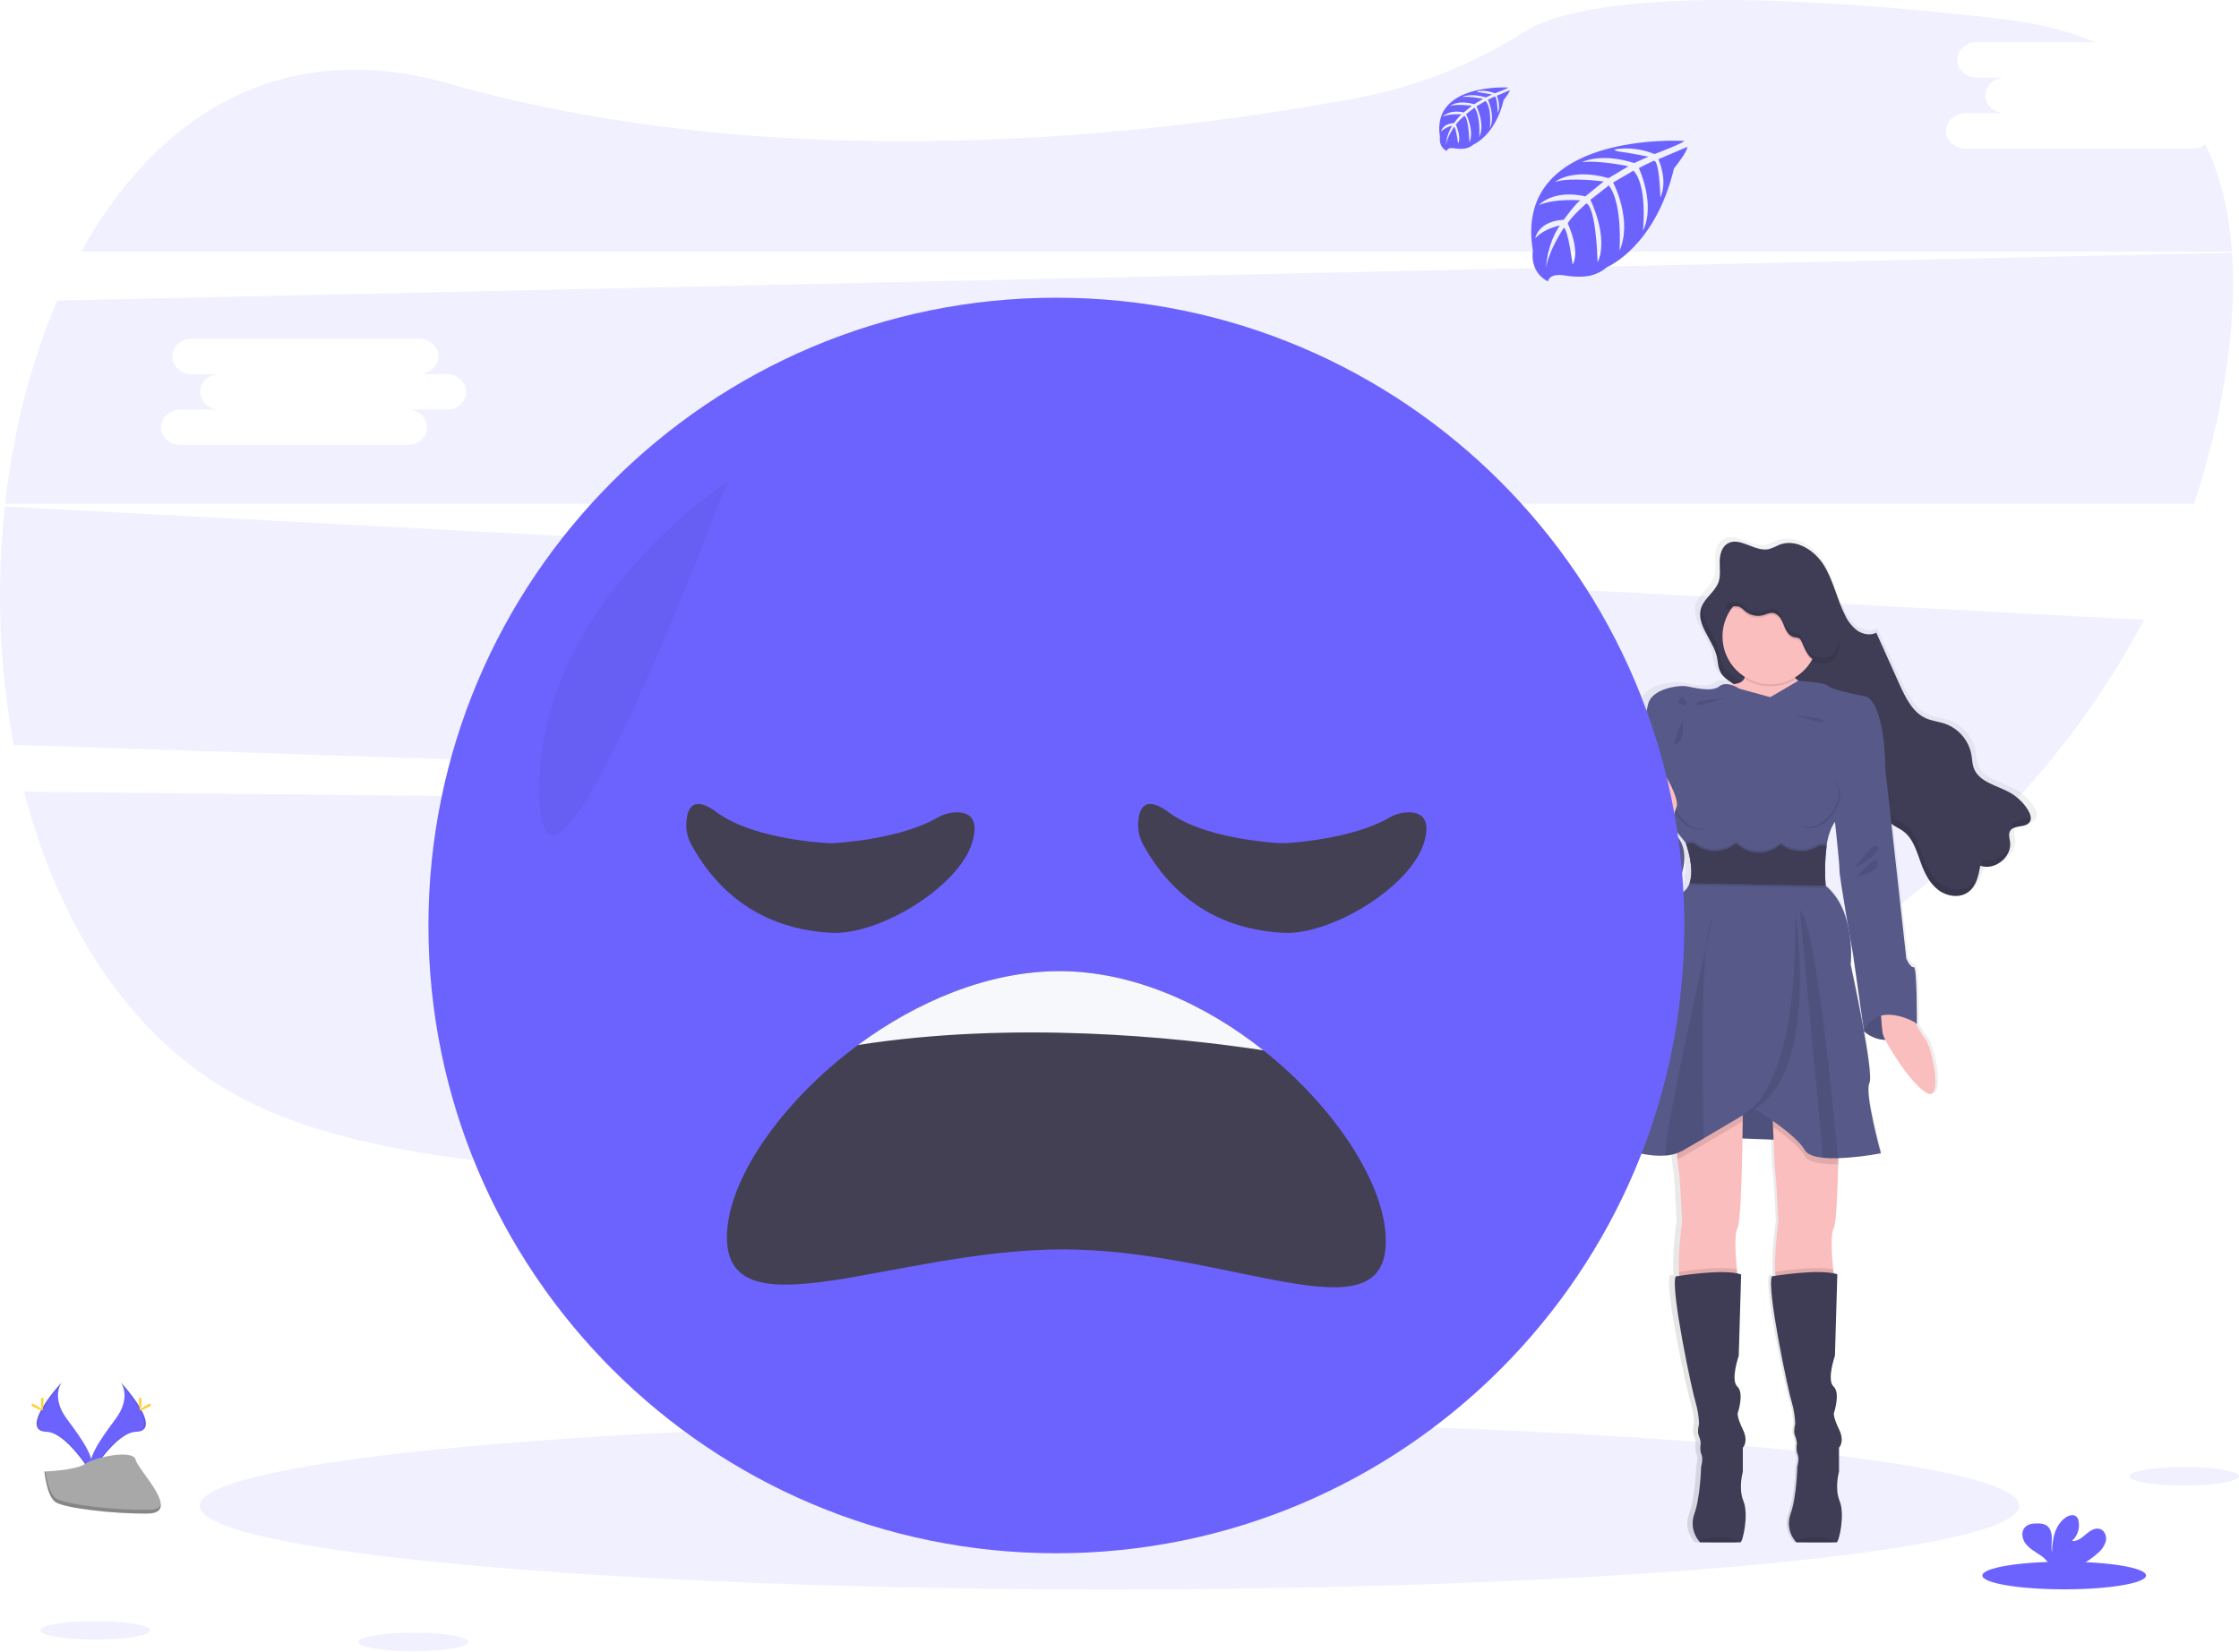
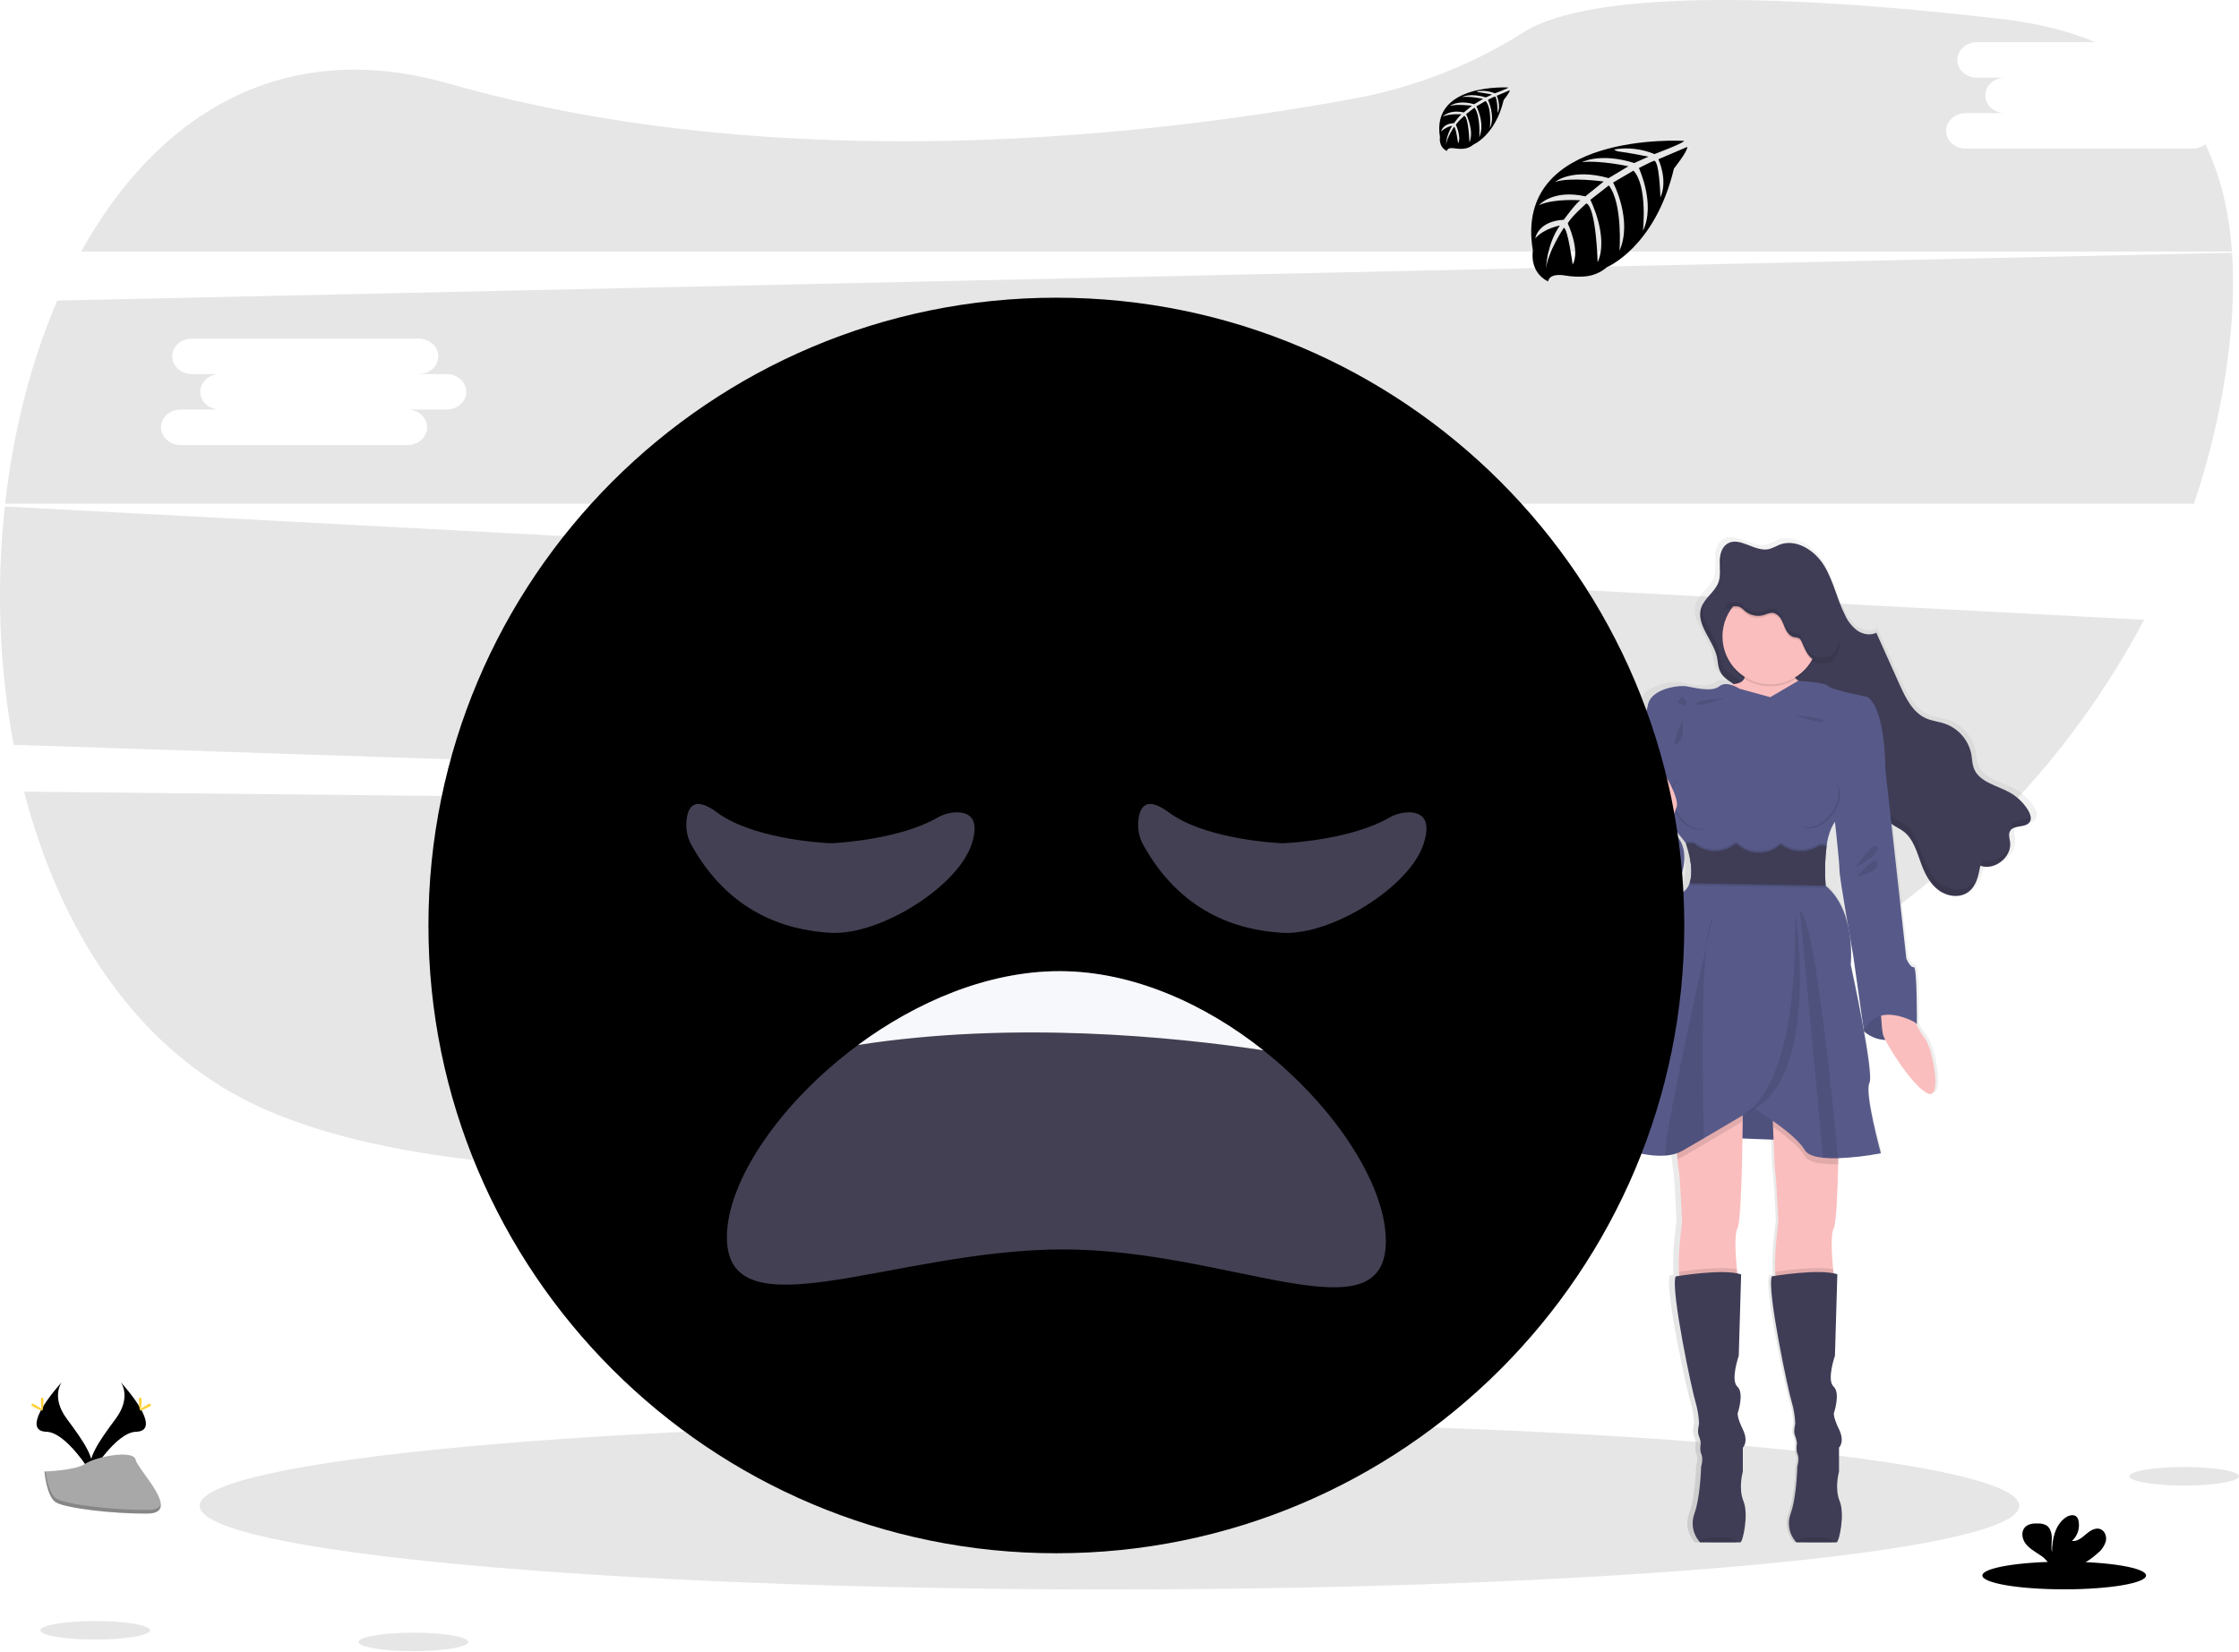
<svg xmlns="http://www.w3.org/2000/svg" id="4e463a22-6ddb-479b-a6e5-bedc922df74f" data-name="Layer 1" width="1100.02" height="811.41" viewBox="0 0 1100.02 811.41">
  <defs>
+     <style>
+       .color {
+         fill: currentColor;
+       }
+     </style>
    <linearGradient id="785c60ff-874e-47fc-85e9-4f7317d8d736" x1="942.13" y1="802.28" x2="942.13" y2="308.24" gradientUnits="userSpaceOnUse">
      <stop offset="0" stop-color="gray" stop-opacity="0.25" />
      <stop offset="0.54" stop-color="gray" stop-opacity="0.12" />
      <stop offset="1" stop-color="gray" stop-opacity="0.1" />
    </linearGradient>
  </defs>
-   <path d="M61.83,433.31C79.2,500.44,115.94,558.47,174,586.6c120.7,58.46,392.91,28.31,596.07-6.3C875.16,562.4,967.53,513,1034.63,443.48Z" transform="translate(-49.99 -44.29)" fill="#6c63ff" opacity="0.1" />
-   <path d="M1127.19,117.32H1015.72c-5.29,0-9.63-3.92-9.63-8.71s4.34-8.72,9.63-8.72H1035c-5.3,0-9.63-3.92-9.63-8.72s4.33-8.71,9.63-8.71h-13.76c-5.3,0-9.64-3.92-9.64-8.72s4.34-8.71,9.64-8.71h58.18c-12.91-5.43-28-9.29-45.39-11.32C875.38,35.28,818.74,47.47,798.76,60a234.52,234.52,0,0,1-81.54,32.34c-97.88,18.27-280.93,40.25-446.84-7C187.92,61.81,126.63,101.52,89.9,167.9H1146.55c-1.38-19.29-5.51-37.11-13.09-52.7A10.17,10.17,0,0,1,1127.19,117.32Z" transform="translate(-49.99 -44.29)" fill="#6c63ff" opacity="0.1" />
-   <path d="M52.38,293.19A402.53,402.53,0,0,0,56.7,410.31l978.68,32.39a415.21,415.21,0,0,0,68-93.82Zm387.08,83.55H420.19c5.3,0,9.64,3.93,9.64,8.72s-4.34,8.71-9.64,8.71H308.72c-5.29,0-9.63-3.92-9.63-8.71s4.34-8.72,9.63-8.72H328c-5.3,0-9.63-3.92-9.63-8.71s4.33-8.72,9.63-8.72H314.23c-5.3,0-9.64-3.92-9.64-8.71s4.34-8.72,9.64-8.72H425.7c5.3,0,9.63,3.92,9.63,8.72s-4.33,8.71-9.63,8.71h13.76c5.3,0,9.63,3.92,9.63,8.72S444.76,376.74,439.46,376.74Z" transform="translate(-49.99 -44.29)" fill="#6c63ff" opacity="0.1" />
-   <path d="M1146.59,168.5,78.11,192c-13,30.23-21.62,64.41-25.59,99.83H1127.87a379.29,379.29,0,0,0,15.52-63.63C1146.6,207.39,1147.88,187.26,1146.59,168.5ZM269.46,245.55H250.19c5.3,0,9.64,3.93,9.64,8.72s-4.34,8.72-9.64,8.72H138.72c-5.29,0-9.63-3.93-9.63-8.72s4.34-8.72,9.63-8.72H158c-5.3,0-9.63-3.92-9.63-8.71s4.33-8.72,9.63-8.72H144.23c-5.3,0-9.64-3.92-9.64-8.71s4.34-8.72,9.64-8.72H255.7c5.3,0,9.63,3.92,9.63,8.72s-4.33,8.71-9.63,8.71h13.76c5.3,0,9.63,3.93,9.63,8.72S274.76,245.55,269.46,245.55Z" transform="translate(-49.99 -44.29)" fill="#6c63ff" opacity="0.1" />
-   <ellipse cx="545.08" cy="739.96" rx="446.98" ry="41.12" fill="#6c63ff" opacity="0.1" />
+   <path class="color" d="M61.83,433.31C79.2,500.44,115.94,558.47,174,586.6c120.7,58.46,392.91,28.31,596.07-6.3C875.16,562.4,967.53,513,1034.63,443.48Z" transform="translate(-49.99 -44.29)" fill="#6c63ff" opacity="0.1" />
+   <path class="color" d="M1127.19,117.32H1015.72c-5.29,0-9.63-3.92-9.63-8.71s4.34-8.72,9.63-8.72H1035c-5.3,0-9.63-3.92-9.63-8.72s4.33-8.71,9.63-8.71h-13.76c-5.3,0-9.64-3.92-9.64-8.72s4.34-8.71,9.64-8.71h58.18c-12.91-5.43-28-9.29-45.39-11.32C875.38,35.28,818.74,47.47,798.76,60a234.52,234.52,0,0,1-81.54,32.34c-97.88,18.27-280.93,40.25-446.84-7C187.92,61.81,126.63,101.52,89.9,167.9H1146.55c-1.38-19.29-5.51-37.11-13.09-52.7A10.17,10.17,0,0,1,1127.19,117.32Z" transform="translate(-49.99 -44.29)" fill="#6c63ff" opacity="0.1" />
+   <path class="color" d="M52.38,293.19A402.53,402.53,0,0,0,56.7,410.31l978.68,32.39a415.21,415.21,0,0,0,68-93.82Zm387.08,83.55H420.19c5.3,0,9.64,3.93,9.64,8.72s-4.34,8.71-9.64,8.71H308.72c-5.29,0-9.63-3.92-9.63-8.71s4.34-8.72,9.63-8.72H328c-5.3,0-9.63-3.92-9.63-8.71s4.33-8.72,9.63-8.72H314.23c-5.3,0-9.64-3.92-9.64-8.71s4.34-8.72,9.64-8.72H425.7c5.3,0,9.63,3.92,9.63,8.72s-4.33,8.71-9.63,8.71h13.76c5.3,0,9.63,3.92,9.63,8.72S444.76,376.74,439.46,376.74Z" transform="translate(-49.99 -44.29)" fill="#6c63ff" opacity="0.1" />
+   <path class="color" d="M1146.59,168.5,78.11,192c-13,30.23-21.62,64.41-25.59,99.83H1127.87a379.29,379.29,0,0,0,15.52-63.63C1146.6,207.39,1147.88,187.26,1146.59,168.5ZM269.46,245.55H250.19c5.3,0,9.64,3.93,9.64,8.72s-4.34,8.72-9.64,8.72H138.72c-5.29,0-9.63-3.93-9.63-8.72s4.34-8.72,9.63-8.72H158c-5.3,0-9.63-3.92-9.63-8.71s4.33-8.72,9.63-8.72H144.23c-5.3,0-9.64-3.92-9.64-8.71s4.34-8.72,9.64-8.72H255.7c5.3,0,9.63,3.92,9.63,8.72s-4.33,8.71-9.63,8.71h13.76c5.3,0,9.63,3.93,9.63,8.72S274.76,245.55,269.46,245.55Z" transform="translate(-49.99 -44.29)" fill="#6c63ff" opacity="0.1" />
+   <ellipse class="color" cx="545.08" cy="739.96" rx="446.98" ry="41.12" fill="#6c63ff" opacity="0.1" />
  <path d="M1050.63,444.61a1.48,1.48,0,0,1,0-.21c0-.11,0-.21,0-.31h0a8.54,8.54,0,0,0-1.27-3.21,25.29,25.29,0,0,0-9.26-8.76c-6.6-3.62-15.67-5.17-18.31-12.08-.81-2.14-.83-4.47-1.23-6.71a20.29,20.29,0,0,0-13.39-15.23c-3.14-1.05-6.53-1.34-9.58-2.64-6.82-2.9-10.42-10.05-13.47-16.66q-5.92-12.8-11.84-25.61c-3,1.51-6.88.8-9.69-1.09a20.1,20.1,0,0,1-6.27-7.75c-4.07-7.9-5.82-16.85-10.6-24.37s-14.33-13.46-22.77-10.19a38.86,38.86,0,0,1-5.1,2.11c-7.23,1.69-15.23-6.57-21.42-2.56A7,7,0,0,0,894,312a1.2,1.2,0,0,1,0-.2,12.79,12.79,0,0,0-1.32,5.22v0c0,.37,0,.73,0,1.08,0,.06,0,.12,0,.18,0,1.44.09,2.9.11,4.36a19.43,19.43,0,0,1-.28,3.66l0-.1a12.32,12.32,0,0,1-.52,2c-1.61,4.32-6.07,7.15-8.16,11.21l0-.2a10.56,10.56,0,0,0-.61,1.37,10.2,10.2,0,0,0-.57,3.31c-.18,7.63,7.91,14.81,8.85,23,.67,5.8,2,7.66,6.93,10.94l1.08.72c-.43,0-.87.06-1.36.07a3.32,3.32,0,0,0-.57.06,6.1,6.1,0,0,0-5.14.9c-3.78,3-12.72.69-16.69,0s-17.57,1.17-19.47,8.71-5.16,23.1-5.16,23.1,0,9.87-1.21,11.71a.59.59,0,0,0,0,.4c0,2.77.1,19.42-2.58,23.71-.66,1-.61,3.21-.12,5.93-2.82,3.63-5.47,7.87-5,10.65.86,5.69,12.4,23.58,28.94,14,0,0,9.41-17.21-2.43-26.36l.51-2c3.58,4.4,6.23,7.56,6.23,7.56s.14.37.36,1h-.36a47,47,0,0,1,2.78,13.08,16,16,0,0,1-.88,4.81h.31c-.09.34-.19.68-.31,1a8.72,8.72,0,0,1-3.11,4.21c-8.27,5.86-17.74,47.71-17.74,47.71S837.75,596.45,834,600.3c-3.1,3.16,16.38,12.06,31,11a23.86,23.86,0,0,0,6-1.14c.09,1,.19,2,.29,2.91.31,3,.63,5.78.83,6.65.52,2.18,1.55,24.44,1.55,24.44s-2.11,14.46-1.6,24.52c0,.69.09,1.35.15,2l-1.82.28c-2.76,6.2,8.61,57.93,10.16,62.28a41.42,41.42,0,0,1,1.72,10.55s-1,3.68-.17,5.69a13.84,13.84,0,0,1,1,3.85s-.68,3.34.35,5.52-.17,6-.17,6-.34,15.07-3.44,23.27A13.4,13.4,0,0,0,882,801.4a8.21,8.21,0,0,0,.7.81s17.1.14,20.11,0l.39,0c1.21-.17,4.31-13.73,1.55-20.26s-.34-14.57-.34-14.57V755.5s3.1-2.86,0-9-2.59-8-2.59-8,3.45-9.88-.17-13.06.69-15.24.69-15.24L903.56,670a15.81,15.81,0,0,0-1.95-.5c-.07-.66-.14-1.34-.21-2.06-.71-7.28-1.32-17.18.26-20S904,620,904.25,602.89l15.76.6c.33,8,.68,15.3.9,16.23.52,2.18,1.56,24.44,1.56,24.44s-2.12,14.46-1.61,24.52c0,.69.09,1.35.15,2l-1.82.28c-2.76,6.2,8.61,57.93,10.16,62.28a41.65,41.65,0,0,1,1.73,10.55s-1,3.68-.18,5.69a13.84,13.84,0,0,1,1,3.85s-.68,3.34.35,5.52-.17,6-.17,6-.34,15.07-3.44,23.27a13.4,13.4,0,0,0,2.22,13.26,8.21,8.21,0,0,0,.7.81s17.1.14,20.11,0l.39,0c1.21-.17,4.31-13.73,1.55-20.26s-.34-14.57-.34-14.57V755.5s3.1-2.86,0-9-2.59-8-2.59-8,3.45-9.88-.17-13.06.69-15.24.69-15.24L952.44,670a15.36,15.36,0,0,0-2-.5c-.07-.66-.14-1.34-.21-2.06-.71-7.28-1.32-17.18.26-20,1.27-2.31,2-17.19,2.33-31.72,0-1,0-2,.08-3a155.09,155.09,0,0,0,21.58-2.42s-8.43-29.81-5.85-34.66c1.11-2.09-.49-13.22-2.68-25.21a17.52,17.52,0,0,0,10.78,3.9c3.77,7.25,15.24,23.93,21.7,26.5,7.58,3,1.89-23.6-1.72-27.45a32.39,32.39,0,0,1-4.28-6.87c.1-.12.21-.22.31-.33s.18-28.3-1.55-27.79-3.79-4.19-3.79-4.19l-5.34-46.87-2.24-19.62,0,0c1.87,1.38,4.09,2.26,6,3.63,5.2,3.81,6.9,10.5,9.18,16.42,1.88,4.87,4.52,9.7,8.85,12.76s10.68,3.87,15,.77c4-2.91,5.18-8.16,6.06-12.95,7.26,2.55,16.07-4.27,15.13-11.72-.23-1.84-.91-3.85.05-5.46,1.92-3.18,8-1.33,10-4.47a3.34,3.34,0,0,0,.5-1.81C1050.62,444.74,1050.63,444.68,1050.63,444.61Zm-97.11,25.78c-.11,1.79,2.35,16.17,4.35,27.55-1.64-7.09-4.93-14.66-11.41-19.85,0,0,0-.36-.08-1h.08s-.27-2.86-.31-6.93a76.34,76.34,0,0,1,.8-10.78v-.09h-.13c0-.3.08-.61.13-.91a32.5,32.5,0,0,1,2.43-8.74,24.23,24.23,0,0,1,1.85-3.14C952.3,456.17,953.62,468.58,953.52,470.39Zm5.38,33.32c.88,4.91,1.51,8.36,1.51,8.36l5.31,36.46v.17c-2.86-15.39-6.51-31.61-6.51-31.61A63,63,0,0,0,958.9,503.71Z" transform="translate(-49.99 -44.29)" fill="url(#785c60ff-874e-47fc-85e9-4f7317d8d736)" />
  <path d="M893.82,368.89c-1-9.24-11-17.21-8-26,1.63-4.79,6.73-7.72,8.45-12.48,1.14-3.14.63-6.59.64-9.93s.79-7.07,3.57-8.92c6-4,13.72,4.23,20.72,2.55a36.67,36.67,0,0,0,4.93-2.1c8.17-3.25,17.41,2.67,22,10.15s6.31,16.4,10.25,24.26a19.9,19.9,0,0,0,6.06,7.71c2.72,1.88,6.44,2.59,9.38,1.09l11.45,25.5c3,6.57,6.44,13.69,13,16.58,2.94,1.29,6.22,1.58,9.26,2.63a20,20,0,0,1,13,15.15c.39,2.24.4,4.56,1.19,6.69,2.55,6.88,11.32,8.42,17.71,12a24.77,24.77,0,0,1,9,8.71c1,1.73,1.86,4,.79,5.7-1.93,3.12-7.8,1.28-9.66,4.45-.94,1.6-.28,3.6,0,5.44.91,7.41-7.62,14.2-14.64,11.66-.85,4.77-2,10-5.86,12.89-4.15,3.1-10.3,2.28-14.49-.76s-6.73-7.85-8.55-12.7c-2.21-5.9-3.86-12.56-8.89-16.35-1.82-1.36-4-2.24-5.78-3.61-4-3.06-6-8.11-7.43-13-1.85-6.1-3.32-12.37-6-18.13s-6.92-11.12-12.73-13.75c-5.45-2.45-11.73-2.29-17.36-4.28-9.69-3.42-16.86-11.57-26.5-15.41a42.89,42.89,0,0,1-8.7-4.92C895.78,376.52,894.46,374.67,893.82,368.89Z" transform="translate(-49.99 -44.29)" fill="#3f3d56" />
  <g opacity="0.1">
    <path d="M894.72,328.45a10.12,10.12,0,0,0,.54-1.21c1.13-3.14.63-6.59.64-9.93a17.84,17.84,0,0,1,.31-3.32,14,14,0,0,0-1.31,6.32C894.89,323,895.21,325.82,894.72,328.45Z" transform="translate(-49.99 -44.29)" />
    <path d="M1018,479.48c-4.15,3.09-10.3,2.28-14.49-.77S996.77,470.87,995,466c-2.21-5.9-3.85-12.56-8.89-16.35-1.81-1.36-4-2.25-5.77-3.61-4-3.06-6-8.11-7.44-12.95-1.85-6.1-3.31-12.37-6-18.13s-6.91-11.12-12.73-13.75c-5.44-2.45-11.72-2.29-17.35-4.28-9.7-3.42-16.87-11.57-26.5-15.41a43.45,43.45,0,0,1-8.71-4.92c-4.74-3.27-6-5.12-6.7-10.89-1-8.66-9.8-16.21-8.43-24.37a12.68,12.68,0,0,0-.59,1.36c-3,8.8,7,16.77,8,26,.65,5.77,2,7.62,6.7,10.89a43.45,43.45,0,0,0,8.71,4.92c9.63,3.84,16.8,12,26.5,15.41,5.63,2,11.91,1.83,17.35,4.28,5.82,2.63,10,8,12.73,13.75s4.19,12,6,18.13c1.47,4.84,3.4,9.89,7.44,12.95,1.81,1.36,4,2.25,5.77,3.61,5,3.79,6.68,10.45,8.89,16.35,1.82,4.85,4.37,9.65,8.56,12.69s10.34,3.86,14.49.77c2.65-2,4-5.05,4.89-8.32A12.28,12.28,0,0,1,1018,479.48Z" transform="translate(-49.99 -44.29)" />
    <path d="M1038.55,449.49a4.21,4.21,0,0,0-.48,2.34c2.26-2.23,7.36-.92,9.14-3.79a3.65,3.65,0,0,0,.46-2.35C1045.35,447.89,1040.25,446.58,1038.55,449.49Z" transform="translate(-49.99 -44.29)" />
    <path d="M1023.86,466.59c-.19,1-.38,2.07-.62,3.11,6.12,1.91,13.19-3,14.19-9.2C1035,465.27,1029,468.46,1023.86,466.59Z" transform="translate(-49.99 -44.29)" />
  </g>
  <path d="M906.74,373.7s3.33,6.72-6.5,6.86,6.33,43.64,6.33,43.64L922.91,445l20.33-11,1.17-30.34,1.5-18.33s-19-6.17-15.5-14.33S906.74,373.7,906.74,373.7Z" transform="translate(-49.99 -44.29)" fill="#fbbebe" />
  <path d="M965.75,551.06s12,11.81,26-3.86L981,535.79H967.4Z" transform="translate(-49.99 -44.29)" fill="#575a89" />
  <path d="M967.05,535.79l-1.65,15.27s12,11.81,26-3.86" transform="translate(-49.99 -44.29)" opacity="0.1" />
  <path d="M987.24,537.87s4.83,12.67,8.33,16.5,9,30.33,1.67,27.33-21.33-25.33-22.17-29.16-1.16-14.67-1.16-14.67Z" transform="translate(-49.99 -44.29)" fill="#fbbebe" />
  <polygon points="832.42 558.58 897.08 561.08 889.58 533.74 857.01 533.08 832.42 558.58" fill="#575a89" />
  <polygon points="841.41 558.58 906.08 561.08 898.58 533.74 866 533.08 841.41 558.58" opacity="0.1" />
  <path d="M903.57,648c-1.53,2.85-.94,12.71-.25,20,.44,4.64.92,8.21.92,8.21s-24.17,7.5-27.83,1c-.93-1.65-1.39-4.54-1.55-7.93-.5-10,1.55-24.41,1.55-24.41s-1-22.16-1.5-24.33c-.2-.87-.51-3.63-.81-6.62-.44-4.44-.86-9.38-.86-9.38l33-17.5s0,3.28-.06,8.33C906,611.23,905.47,644.5,903.57,648Z" transform="translate(-49.99 -44.29)" fill="#fbbebe" />
  <path d="M904.24,676.21s-24.17,7.5-27.83,1c-.93-1.65-1.39-4.54-1.55-7.93,5-.76,20.22-2.86,28.46-1.28C903.76,672.64,904.24,676.21,904.24,676.21Z" transform="translate(-49.99 -44.29)" opacity="0.1" />
  <path d="M905.07,802.21l-.38,0c-2.91.11-19.45,0-19.45,0a9,9,0,0,1-.68-.8,13.64,13.64,0,0,1-2.15-13.2c3-8.17,3.33-23.17,3.33-23.17s1.17-3.83.17-6-.34-5.5-.34-5.5a14.25,14.25,0,0,0-1-3.83c-.83-2,.17-5.67.17-5.67a42.45,42.45,0,0,0-1.67-10.5c-1.5-4.33-12.5-55.83-9.83-62,0,0,23.33-4,32.17-1l-1.17,40s-4.17,12-.67,15.17.17,13,.17,13-.5,1.83,2.5,8,0,9,0,9v11.83s-2.33,8,.33,14.5S906.24,802,905.07,802.21Z" transform="translate(-49.99 -44.29)" fill="#3f3d56" />
  <path d="M950.86,648c-1.53,2.85-.94,12.71-.25,20,.44,4.64.92,8.21.92,8.21s-24.17,7.5-27.83,1c-.93-1.65-1.39-4.54-1.55-7.93-.5-10,1.55-24.41,1.55-24.41s-1-22.16-1.5-24.33c-.27-1.17-.74-12.33-1.11-22.34-.31-8.54-.56-16.26-.56-16.26l33,5.1s0,14.51-.41,29.42C952.76,630.92,952.09,645.74,950.86,648Z" transform="translate(-49.99 -44.29)" fill="#fbbebe" />
  <path d="M951.53,676.21s-24.17,7.5-27.83,1c-.93-1.65-1.39-4.54-1.55-7.93,5-.76,20.22-2.86,28.46-1.28C951.05,672.64,951.53,676.21,951.53,676.21Z" transform="translate(-49.99 -44.29)" opacity="0.1" />
  <path d="M952.36,802.21l-.38,0c-2.91.11-19.45,0-19.45,0a9,9,0,0,1-.68-.8,13.64,13.64,0,0,1-2.15-13.2C932.7,780,933,765,933,765s1.17-3.83.17-6-.34-5.5-.34-5.5a14.25,14.25,0,0,0-1-3.83c-.83-2,.17-5.67.17-5.67a42.45,42.45,0,0,0-1.67-10.5c-1.5-4.33-12.5-55.83-9.83-62,0,0,23.33-4,32.17-1l-1.17,40s-4.17,12-.67,15.17.17,13,.17,13-.5,1.83,2.5,8,0,9,0,9v11.83s-2.33,8,.33,14.5S953.53,802,952.36,802.21Z" transform="translate(-49.99 -44.29)" fill="#3f3d56" />
  <circle cx="869.75" cy="313.77" r="23.5" opacity="0.1" />
  <circle cx="869.75" cy="312.77" r="23.5" fill="#fbbebe" />
  <path d="M873.24,604.54l33-17.5s0,3.28-.06,8.33c-4.82,2.88-12.09,7.21-19.08,11.3-3.8,2.23-7.51,4.39-10.69,6.2a14.2,14.2,0,0,1-2.31,1C873.66,609.48,873.24,604.54,873.24,604.54Z" transform="translate(-49.99 -44.29)" opacity="0.1" />
  <path d="M953.53,587s0,14.51-.41,29.42H953a55.48,55.48,0,0,1-7.39-.23c-4.31-.46-7.76-1.6-9-3.86-2.51-4.4-9.54-10-15.48-14.17-.31-8.54-.56-16.26-.56-16.26Z" transform="translate(-49.99 -44.29)" opacity="0.1" />
  <path d="M947.39,459.91a95.17,95.17,0,0,0-.48,19.63c15.16,12.5,12.33,38.83,12.33,38.83s11.67,53.34,9.17,58.17,5.66,34.5,5.66,34.5A145.51,145.51,0,0,1,953,613.46a55.48,55.48,0,0,1-7.39-.23c-4.31-.46-7.76-1.6-9-3.86-4.66-8.16-24.83-20.33-24.83-20.33S899,596.7,887.1,603.67c-3.8,2.23-7.51,4.39-10.69,6.2a19.84,19.84,0,0,1-8.35,2.29c-14.15,1.05-33-7.81-30-10.95,3.67-3.84,21.84-71.17,21.84-71.17s9.16-41.67,17.16-47.5a8.65,8.65,0,0,0,3-4.19c2.74-7.61-1.84-19.81-1.84-19.81s-25.83-31.83-24.67-33.67,1.17-11.66,1.17-11.66,3.17-15.5,5-23,15-9.34,18.83-8.67,12.49,3,16.15,0,9.84,1.17,9.84,1.17l15.18,4.18,13.65-8s13.68.7,14.85,2.53,19.17,5.34,19.17,5.34c9.16,6.16,8.83,35.5,8.83,35.5s-22,19.16-26.5,29A33.06,33.06,0,0,0,947.39,459.91Z" transform="translate(-49.99 -44.29)" fill="#575a89" />
  <path d="M971.24,418.2l5,4,5.17,46.5,5.16,46.67s2,4.67,3.67,4.17,1.5,27.66,1.5,27.66-19.14-11.77-26,3.86l-5.34-37.69s-6.84-38.5-6.67-41.5-3.5-35.5-3.5-35.5Z" transform="translate(-49.99 -44.29)" fill="#575a89" />
  <path d="M857.24,420.37l-3.67,4.5s.34,19.33-2.5,24,7.84,32,11.84,30.33,13-44.33,13-44.83S857.24,420.37,857.24,420.37Z" transform="translate(-49.99 -44.29)" fill="#575a89" />
  <path d="M856.91,447.87s-11.67,11.83-10.84,17.5,12,23.48,28,13.91C874.07,479.28,888.91,451.37,856.91,447.87Z" transform="translate(-49.99 -44.29)" fill="#575a89" />
  <path d="M904.69,802.24c-2.91.11-19.45,0-19.45,0a9,9,0,0,1-.68-.8C888.79,800,897.93,797.84,904.69,802.24Z" transform="translate(-49.99 -44.29)" opacity="0.1" />
  <path d="M952,802.24c-2.91.11-19.45,0-19.45,0a9,9,0,0,1-.68-.8C936.08,800,945.22,797.84,952,802.24Z" transform="translate(-49.99 -44.29)" opacity="0.1" />
  <path d="M888.28,509.11c-2.55,24.46-1.71,73-1.18,94.56-3.8,2.23-7.51,4.39-10.69,6.2a19.84,19.84,0,0,1-8.35,2.29C867,605.64,881.68,538.67,888.28,509.11Z" transform="translate(-49.99 -44.29)" opacity="0.1" />
  <path d="M891.4,495.23c-.07.35-1.28,5.67-3.12,13.88C889,502.1,890,497.07,891.4,495.23Z" transform="translate(-49.99 -44.29)" opacity="0.1" />
  <path d="M932,492.59s14.17,89-27.79,100C904.2,592.55,933.24,588.14,932,492.59Z" transform="translate(-49.99 -44.29)" opacity="0.1" />
  <path d="M953,613.46a55.48,55.48,0,0,1-7.39-.23L934.29,491.54C941.51,496.26,950.15,582.62,953,613.46Z" transform="translate(-49.99 -44.29)" opacity="0.1" />
  <path d="M902.24,343.24a6.19,6.19,0,0,1,2.23.23,9.73,9.73,0,0,1,2.82,2.12,10.05,10.05,0,0,0,9.54,1.85,12.58,12.58,0,0,1,3.59-1c1.91,0,3.56,1.4,4.55,3s1.5,3.5,2.35,5.21,2.21,3.33,4.08,3.75A7.14,7.14,0,0,1,934,359a3.68,3.68,0,0,1,1.12,1.55c1.56,3.37,2.8,7.35,6.13,9a9.17,9.17,0,0,0,3.91.85,8.17,8.17,0,0,0,4-.72,7.66,7.66,0,0,0,2.94-2.93c2.08-3.44,2.32-7.7,1.83-11.69A32.16,32.16,0,0,0,948.7,341a29.35,29.35,0,0,0-26.85-12.39,37.42,37.42,0,0,0-5.35,1c-6.36,1.7-12.6,4.88-16.46,10.21a34.64,34.64,0,0,1-3.07,3.78C898.72,343.43,900.48,343.28,902.24,343.24Z" transform="translate(-49.99 -44.29)" opacity="0.1" />
  <path d="M902.24,342.24a6.19,6.19,0,0,1,2.23.23,9.73,9.73,0,0,1,2.82,2.12,10.05,10.05,0,0,0,9.54,1.85,12.58,12.58,0,0,1,3.59-1c1.91,0,3.56,1.4,4.55,3s1.5,3.5,2.35,5.21,2.21,3.33,4.08,3.75A7.14,7.14,0,0,1,934,358a3.68,3.68,0,0,1,1.12,1.55c1.56,3.37,2.8,7.35,6.13,9a9.17,9.17,0,0,0,3.91.85,8.17,8.17,0,0,0,4-.72,7.66,7.66,0,0,0,2.94-2.93c2.08-3.44,2.32-7.7,1.83-11.69A32.16,32.16,0,0,0,948.7,340a29.35,29.35,0,0,0-26.85-12.39,37.42,37.42,0,0,0-5.35,1c-6.36,1.7-12.6,4.88-16.46,10.21a34.64,34.64,0,0,1-3.07,3.78C898.72,342.43,900.48,342.28,902.24,342.24Z" transform="translate(-49.99 -44.29)" fill="#3f3d56" />
  <path d="M876.74,398.2s1.17,9.34-2.83,11.67S876.74,398.2,876.74,398.2Z" transform="translate(-49.99 -44.29)" opacity="0.1" />
  <path d="M961.57,470.54s9.5-14,10.84-10S961.57,470.54,961.57,470.54Z" transform="translate(-49.99 -44.29)" opacity="0.1" />
  <path d="M962.24,475.2s9.37-11.5,10.27-7S962.24,475.2,962.24,475.2Z" transform="translate(-49.99 -44.29)" opacity="0.1" />
  <path d="M934.72,461.51a15.21,15.21,0,0,1-9.42-3.1l-.82,0a14.8,14.8,0,0,1-10.29,3.87A14.6,14.6,0,0,1,903.52,458l-1.09,0a15.71,15.71,0,0,1-20.28-.37l-3.91-.07s4.58,12.2,1.84,19.81l66.83,1.19a95.17,95.17,0,0,1,.48-19.63v-.09l-3.67-.07A15.38,15.38,0,0,1,934.72,461.51Z" transform="translate(-49.99 -44.29)" opacity="0.1" />
  <path d="M934.72,463.51a15.21,15.21,0,0,1-9.42-3.1l-.82,0a14.8,14.8,0,0,1-10.29,3.87A14.6,14.6,0,0,1,903.52,460l-1.09,0a15.71,15.71,0,0,1-20.28-.37l-3.91-.07s4.58,12.2,1.84,19.81l66.83,1.19a95.17,95.17,0,0,1,.48-19.63v-.09l-3.67-.07A15.38,15.38,0,0,1,934.72,463.51Z" transform="translate(-49.99 -44.29)" opacity="0.1" />
  <path d="M934.72,462.51a15.21,15.21,0,0,1-9.42-3.1l-.82,0a14.8,14.8,0,0,1-10.29,3.87A14.6,14.6,0,0,1,903.52,459l-1.09,0a15.71,15.71,0,0,1-20.28-.37l-3.91-.07s4.58,12.2,1.84,19.81l66.83,1.19a95.17,95.17,0,0,1,.48-19.63v-.09l-3.67-.07A15.38,15.38,0,0,1,934.72,462.51Z" transform="translate(-49.99 -44.29)" fill="#3f3d56" />
  <path d="M931.75,395.83s14.07.9,14.16,2.9S931.75,395.83,931.75,395.83Z" transform="translate(-49.99 -44.29)" opacity="0.1" />
  <path d="M897.57,387.3s-14.07.9-14.16,2.9S897.57,387.3,897.57,387.3Z" transform="translate(-49.99 -44.29)" opacity="0.1" />
  <path d="M951.34,428.19c-.14-.1-.28-.18-.42-.27,3.6,3.24,3,10.32-1.42,16.16s-11.13,8.27-15.21,5.65c.13.11.24.23.38.34,4,3.06,11,.66,15.62-5.38S955.36,431.26,951.34,428.19Z" transform="translate(-49.99 -44.29)" opacity="0.1" />
  <path d="M874.05,443.33c-3.56-6.42-3.1-13.51.93-16.2-.15.07-.31.13-.46.21-4.42,2.46-5,9.83-1.34,16.47s10.26,10,14.68,7.58a3.83,3.83,0,0,0,.42-.28C883.87,453.11,877.61,449.75,874.05,443.33Z" transform="translate(-49.99 -44.29)" opacity="0.1" />
  <path d="M878.81,389.19h0l-1.29,2-3.29-1.75,1.73-2.66A7.25,7.25,0,0,1,878.81,389.19Z" transform="translate(-49.99 -44.29)" opacity="0.1" />
  <path d="M857.91,463.2s2.93-13.78-1-18.16-2.67-27.34,3.33-26.84,15,18.66,13.5,22.5-7.17,23.5-7.17,23.5Z" transform="translate(-49.99 -44.29)" fill="#fbbebe" />
  <path d="M952,363.78a7.66,7.66,0,0,1-2.94,2.93,8.17,8.17,0,0,1-4,.72,9.17,9.17,0,0,1-3.91-.85c-3.33-1.66-4.57-5.64-6.13-9A3.68,3.68,0,0,0,934,356a7.14,7.14,0,0,0-2.57-.63c-1.87-.42-3.22-2.05-4.08-3.75s-1.37-3.58-2.35-5.21-2.64-3.06-4.55-3a12.29,12.29,0,0,0-3.59,1.05,10.08,10.08,0,0,1-9.54-1.86,9.73,9.73,0,0,0-2.82-2.12,6.19,6.19,0,0,0-2.23-.23c-1.15,0-2.29.11-3.44.2a25.14,25.14,0,0,1-1.83,2.14c1.75-.15,3.51-.3,5.27-.34a6.19,6.19,0,0,1,2.23.23,9.73,9.73,0,0,1,2.82,2.12,10.08,10.08,0,0,0,9.54,1.86,12.29,12.29,0,0,1,3.59-1.05c1.91,0,3.56,1.4,4.55,3s1.5,3.5,2.35,5.21,2.21,3.33,4.08,3.75A7.14,7.14,0,0,1,934,358a3.68,3.68,0,0,1,1.12,1.55c1.56,3.37,2.8,7.35,6.13,9a9.17,9.17,0,0,0,3.91.85,8.17,8.17,0,0,0,4-.72,7.66,7.66,0,0,0,2.94-2.93,16.59,16.59,0,0,0,2-9.26A15.28,15.28,0,0,1,952,363.78Z" transform="translate(-49.99 -44.29)" opacity="0.1" />
  <ellipse cx="812.35" cy="423.74" rx="9" ry="6.1" fill="#575a89" />
-   <circle cx="518.99" cy="454.79" r="308.5" fill="#6c63ff" />
+   <circle class="color" cx="518.99" cy="454.79" r="308.5" fill="#6c63ff" />
  <path d="M730.85,654.11c0,48.7-76.56,4.16-158.64,4.16s-165.1,42.7-165.1-6c0-27.77,26.46-66.39,64.42-94.44h0c28.6-21.14,63.72-36.28,99-36.28,36.28,0,71.82,16.39,100.17,38.89C706.48,588.81,730.85,626.93,730.85,654.11Z" transform="translate(-49.99 -44.29)" fill="#444053" />
  <path d="M670.69,560.42c-43.63-6.57-122.54-14.58-199.16-2.61,28.6-21.14,63.72-36.28,99-36.28C606.8,521.53,642.34,537.92,670.69,560.42Z" transform="translate(-49.99 -44.29)" fill="#f6f8fb" />
  <path d="M407.11,281.31s-92.93,59.41-92.17,152.34S407.11,281.31,407.11,281.31Z" transform="translate(-49.99 -44.29)" opacity="0.05" />
-   <path d="M877.36,113.52s-84.2-5.07-74.27,53.93c0,0-2,10.42,7.48,15.16,0,0,.15-4.37,8.63-2.89a39,39,0,0,0,9.15.44,19,19,0,0,0,11.18-4.62h0s23.67-9.77,32.88-48.46c0,0,6.81-8.44,6.54-10.6l-14.21,6.06s4.85,10.25,1,18.77c0,0-.46-18.39-3.19-18-.55.09-7.38,3.55-7.38,3.55s8.35,17.86,2,30.83c0,0,2.39-22-4.66-29.54l-10,5.84s9.76,18.44,3.14,33.49c0,0,1.7-23.08-5.24-32.07l-9.07,7.07s9.17,18.18,3.58,30.66c0,0-.73-26.87-5.54-28.9,0,0-7.93,7-9.14,9.87,0,0,6.28,13.19,2.39,20.15,0,0-2.39-17.9-4.35-18,0,0-7.9,11.86-8.73,20,0,0,.35-12.1,6.81-21.13,0,0-7.64,1.31-12.09,6.27,0,0,1.23-8.39,14-9.12,0,0,6.53-9,8.28-9.54,0,0-12.75-1.07-20.48,2.36,0,0,6.8-7.91,22.81-4.32l9-7.3s-16.78-2.3-23.9.24c0,0,8.19-7,26.31-1.9l9.75-5.83s-14.31-3.08-22.84-2c0,0,9-4.85,25.69.41l7-3.13s-10.49-2.06-13.56-2.38-3.23-1.18-3.23-1.18A36.35,36.35,0,0,1,862.83,120S877.61,114.45,877.36,113.52Z" transform="translate(-49.99 -44.29)" fill="#6c63ff" />
-   <path d="M791,87.29s-38-2.3-33.56,24.36c0,0-.89,4.71,3.38,6.85,0,0,.06-2,3.9-1.3a18.06,18.06,0,0,0,4.13.2,8.69,8.69,0,0,0,5.06-2.09h0s10.69-4.42,14.85-21.9c0,0,3.08-3.81,3-4.79l-6.42,2.74s2.2,4.63.47,8.48c0,0-.21-8.31-1.44-8.11-.25,0-3.34,1.6-3.34,1.6s3.78,8.07.93,13.93c0,0,1.08-9.94-2.1-13.35l-4.52,2.64s4.41,8.34,1.42,15.14c0,0,.76-10.43-2.37-14.49l-4.1,3.19s4.14,8.21,1.62,13.85c0,0-.33-12.14-2.51-13.06,0,0-3.58,3.16-4.13,4.46,0,0,2.84,6,1.08,9.11,0,0-1.08-8.09-2-8.12,0,0-3.57,5.35-3.94,9a19.48,19.48,0,0,1,3.07-9.55,10.71,10.71,0,0,0-5.46,2.83s.55-3.79,6.34-4.12c0,0,2.95-4.06,3.74-4.31,0,0-5.76-.48-9.25,1.07,0,0,3.07-3.58,10.31-2l4-3.29s-7.58-1-10.8.1c0,0,3.7-3.16,11.89-.85l4.4-2.64s-6.46-1.39-10.32-.89c0,0,4.07-2.19,11.61.19l3.15-1.42s-4.74-.93-6.12-1.07-1.47-.53-1.47-.53a16.39,16.39,0,0,1,8.9,1S791.11,87.71,791,87.29Z" transform="translate(-49.99 -44.29)" fill="#6c63ff" />
-   <ellipse cx="1073.09" cy="725.46" rx="26.93" ry="4.55" fill="#6c63ff" opacity="0.1" />
-   <ellipse cx="46.77" cy="801.15" rx="26.93" ry="4.55" fill="#6c63ff" opacity="0.1" />
-   <ellipse cx="203.1" cy="806.86" rx="26.93" ry="4.55" fill="#6c63ff" opacity="0.1" />
-   <ellipse cx="1014.15" cy="774.22" rx="40.21" ry="6.8" fill="#6c63ff" />
-   <path d="M1080.76,807.4a11.73,11.73,0,0,0,3.84-5.79c.49-2.29-.49-5.05-2.68-5.89-2.46-.94-5.09.77-7.08,2.49s-4.28,3.68-6.89,3.32a10.47,10.47,0,0,0,3.24-9.81,4.12,4.12,0,0,0-.9-2c-1.37-1.46-3.84-.84-5.48.31-5.2,3.66-6.65,10.72-6.68,17.08-.52-2.29-.08-4.68-.09-7s-.66-5-2.64-6.23a8,8,0,0,0-4-.94c-2.34-.09-4.94.14-6.54,1.85-2,2.13-1.47,5.69.26,8s4.35,3.81,6.76,5.42a15,15,0,0,1,4.84,4.61,4.83,4.83,0,0,1,.36.83h14.65A40.77,40.77,0,0,0,1080.76,807.4Z" transform="translate(-49.99 -44.29)" fill="#6c63ff" />
-   <path d="M109.33,723.55s5.49,7.18-2.54,18-14.65,20-12,26.76c0,0,12.11-20.14,22-20.43S120.17,735.66,109.33,723.55Z" transform="translate(-49.99 -44.29)" fill="#6c63ff" />
+   <path class="color" d="M877.36,113.52s-84.2-5.07-74.27,53.93c0,0-2,10.42,7.48,15.16,0,0,.15-4.37,8.63-2.89a39,39,0,0,0,9.15.44,19,19,0,0,0,11.18-4.62h0s23.67-9.77,32.88-48.46c0,0,6.81-8.44,6.54-10.6l-14.21,6.06s4.85,10.25,1,18.77c0,0-.46-18.39-3.19-18-.55.09-7.38,3.55-7.38,3.55s8.35,17.86,2,30.83c0,0,2.39-22-4.66-29.54l-10,5.84s9.76,18.44,3.14,33.49c0,0,1.7-23.08-5.24-32.07l-9.07,7.07s9.17,18.18,3.58,30.66c0,0-.73-26.87-5.54-28.9,0,0-7.93,7-9.14,9.87,0,0,6.28,13.19,2.39,20.15,0,0-2.39-17.9-4.35-18,0,0-7.9,11.86-8.73,20,0,0,.35-12.1,6.81-21.13,0,0-7.64,1.31-12.09,6.27,0,0,1.23-8.39,14-9.12,0,0,6.53-9,8.28-9.54,0,0-12.75-1.07-20.48,2.36,0,0,6.8-7.91,22.81-4.32l9-7.3s-16.78-2.3-23.9.24c0,0,8.19-7,26.31-1.9l9.75-5.83s-14.31-3.08-22.84-2c0,0,9-4.85,25.69.41l7-3.13s-10.49-2.06-13.56-2.38-3.23-1.18-3.23-1.18A36.35,36.35,0,0,1,862.83,120S877.61,114.45,877.36,113.52Z" transform="translate(-49.99 -44.29)" fill="#6c63ff" />
+   <path class="color" d="M791,87.29s-38-2.3-33.56,24.36c0,0-.89,4.71,3.38,6.85,0,0,.06-2,3.9-1.3a18.06,18.06,0,0,0,4.13.2,8.69,8.69,0,0,0,5.06-2.09h0s10.69-4.42,14.85-21.9c0,0,3.08-3.81,3-4.79l-6.42,2.74s2.2,4.63.47,8.48c0,0-.21-8.31-1.44-8.11-.25,0-3.34,1.6-3.34,1.6s3.78,8.07.93,13.93c0,0,1.08-9.94-2.1-13.35l-4.52,2.64s4.41,8.34,1.42,15.14c0,0,.76-10.43-2.37-14.49l-4.1,3.19s4.14,8.21,1.62,13.85c0,0-.33-12.14-2.51-13.06,0,0-3.58,3.16-4.13,4.46,0,0,2.84,6,1.08,9.11,0,0-1.08-8.09-2-8.12,0,0-3.57,5.35-3.94,9a19.48,19.48,0,0,1,3.07-9.55,10.71,10.71,0,0,0-5.46,2.83s.55-3.79,6.34-4.12c0,0,2.95-4.06,3.74-4.31,0,0-5.76-.48-9.25,1.07,0,0,3.07-3.58,10.31-2l4-3.29s-7.58-1-10.8.1c0,0,3.7-3.16,11.89-.85l4.4-2.64s-6.46-1.39-10.32-.89c0,0,4.07-2.19,11.61.19l3.15-1.42s-4.74-.93-6.12-1.07-1.47-.53-1.47-.53a16.39,16.39,0,0,1,8.9,1S791.11,87.71,791,87.29Z" transform="translate(-49.99 -44.29)" fill="#6c63ff" />
+   <ellipse class="color" cx="1073.09" cy="725.46" rx="26.93" ry="4.55" fill="#6c63ff" opacity="0.1" />
+   <ellipse class="color" cx="46.77" cy="801.15" rx="26.93" ry="4.55" fill="#6c63ff" opacity="0.1" />
+   <ellipse class="color" cx="203.1" cy="806.86" rx="26.93" ry="4.55" fill="#6c63ff" opacity="0.1" />
+   <ellipse class="color" cx="1014.15" cy="774.22" rx="40.21" ry="6.8" fill="#6c63ff" />
+   <path class="color" d="M1080.76,807.4a11.73,11.73,0,0,0,3.84-5.79c.49-2.29-.49-5.05-2.68-5.89-2.46-.94-5.09.77-7.08,2.49s-4.28,3.68-6.89,3.32a10.47,10.47,0,0,0,3.24-9.81,4.12,4.12,0,0,0-.9-2c-1.37-1.46-3.84-.84-5.48.31-5.2,3.66-6.65,10.72-6.68,17.08-.52-2.29-.08-4.68-.09-7s-.66-5-2.64-6.23a8,8,0,0,0-4-.94c-2.34-.09-4.94.14-6.54,1.85-2,2.13-1.47,5.69.26,8s4.35,3.81,6.76,5.42a15,15,0,0,1,4.84,4.61,4.83,4.83,0,0,1,.36.83h14.65A40.77,40.77,0,0,0,1080.76,807.4Z" transform="translate(-49.99 -44.29)" fill="#6c63ff" />
+   <path class="color" d="M109.33,723.55s5.49,7.18-2.54,18-14.65,20-12,26.76c0,0,12.11-20.14,22-20.43S120.17,735.66,109.33,723.55Z" transform="translate(-49.99 -44.29)" fill="#6c63ff" />
  <path d="M109.33,723.55a9,9,0,0,1,1.12,2.25c9.62,11.3,14.74,21.85,5.5,22.11-8.62.25-19,15.65-21.43,19.54a9.3,9.3,0,0,0,.3.89s12.11-20.14,22-20.43S120.17,735.66,109.33,723.55Z" transform="translate(-49.99 -44.29)" opacity="0.1" />
  <path d="M119.54,732.7c0,2.53-.29,4.58-.64,4.58s-.63-2-.63-4.58.35-1.34.71-1.34S119.54,730.17,119.54,732.7Z" transform="translate(-49.99 -44.29)" fill="#ffd037" />
  <path d="M123,735.72c-2.22,1.21-4.15,1.94-4.32,1.63s1.5-1.53,3.72-2.74,1.34-.33,1.51,0S125.26,734.51,123,735.72Z" transform="translate(-49.99 -44.29)" fill="#ffd037" />
-   <path d="M80.31,723.55s-5.49,7.18,2.53,18,14.65,20,12,26.76c0,0-12.12-20.14-22-20.43S69.46,735.66,80.31,723.55Z" transform="translate(-49.99 -44.29)" fill="#6c63ff" />
+   <path class="color" d="M80.31,723.55s-5.49,7.18,2.53,18,14.65,20,12,26.76c0,0-12.12-20.14-22-20.43S69.46,735.66,80.31,723.55Z" transform="translate(-49.99 -44.29)" fill="#6c63ff" />
  <path d="M80.31,723.55a8.63,8.63,0,0,0-1.12,2.25c-9.62,11.3-14.75,21.85-5.5,22.11,8.61.25,19,15.65,21.42,19.54a9.24,9.24,0,0,1-.29.89s-12.12-20.14-22-20.43S69.46,735.66,80.31,723.55Z" transform="translate(-49.99 -44.29)" opacity="0.1" />
  <path d="M70.1,732.7c0,2.53.28,4.58.63,4.58s.63-2,.63-4.58-.35-1.34-.7-1.34S70.1,730.17,70.1,732.7Z" transform="translate(-49.99 -44.29)" fill="#ffd037" />
  <path d="M66.59,735.72c2.22,1.21,4.16,1.94,4.33,1.63s-1.5-1.53-3.72-2.74-1.35-.33-1.51,0S64.37,734.51,66.59,735.72Z" transform="translate(-49.99 -44.29)" fill="#ffd037" />
  <path d="M71.85,767.4s15.36-.47,20-3.77,23.63-7.23,24.78-2,23.08,26.3,5.74,26.44-40.29-2.71-44.91-5.52S71.85,767.4,71.85,767.4Z" transform="translate(-49.99 -44.29)" fill="#a8a8a8" />
  <path d="M122.66,786.28c-17.34.14-40.29-2.71-44.91-5.52-3.52-2.14-4.92-9.83-5.39-13.38l-.51,0s1,12.39,5.59,15.2,27.57,5.66,44.91,5.52c5,0,6.73-1.83,6.64-4.46C128.29,785.25,126.39,786.25,122.66,786.28Z" transform="translate(-49.99 -44.29)" opacity="0.2" />
  <path d="M459.3,458.63c5.87-.33,33.5-2.41,51.05-12.42a19.89,19.89,0,0,1,9.27-2.73c5.58-.16,12,2.17,7.89,15.21-6.66,21.33-45.33,45.33-69.33,44-23.08-1.28-50.46-10.58-68.54-43.28a20,20,0,0,1-2.47-10.29c.21-6.6,2.61-14.87,15-5.65,16.74,12.45,48.5,14.81,54.87,15.16A21.11,21.11,0,0,0,459.3,458.63Z" transform="translate(-49.99 -44.29)" fill="#444053" />
  <path d="M681.3,458.63c5.87-.33,33.5-2.41,51.05-12.42a19.89,19.89,0,0,1,9.27-2.73c5.58-.16,12,2.17,7.89,15.21-6.66,21.33-45.33,45.33-69.33,44-23.08-1.28-50.46-10.58-68.54-43.28a20,20,0,0,1-2.47-10.29c.21-6.6,2.61-14.87,15-5.65,16.74,12.45,48.5,14.81,54.87,15.16A21.11,21.11,0,0,0,681.3,458.63Z" transform="translate(-49.99 -44.29)" fill="#444053" />
</svg>
